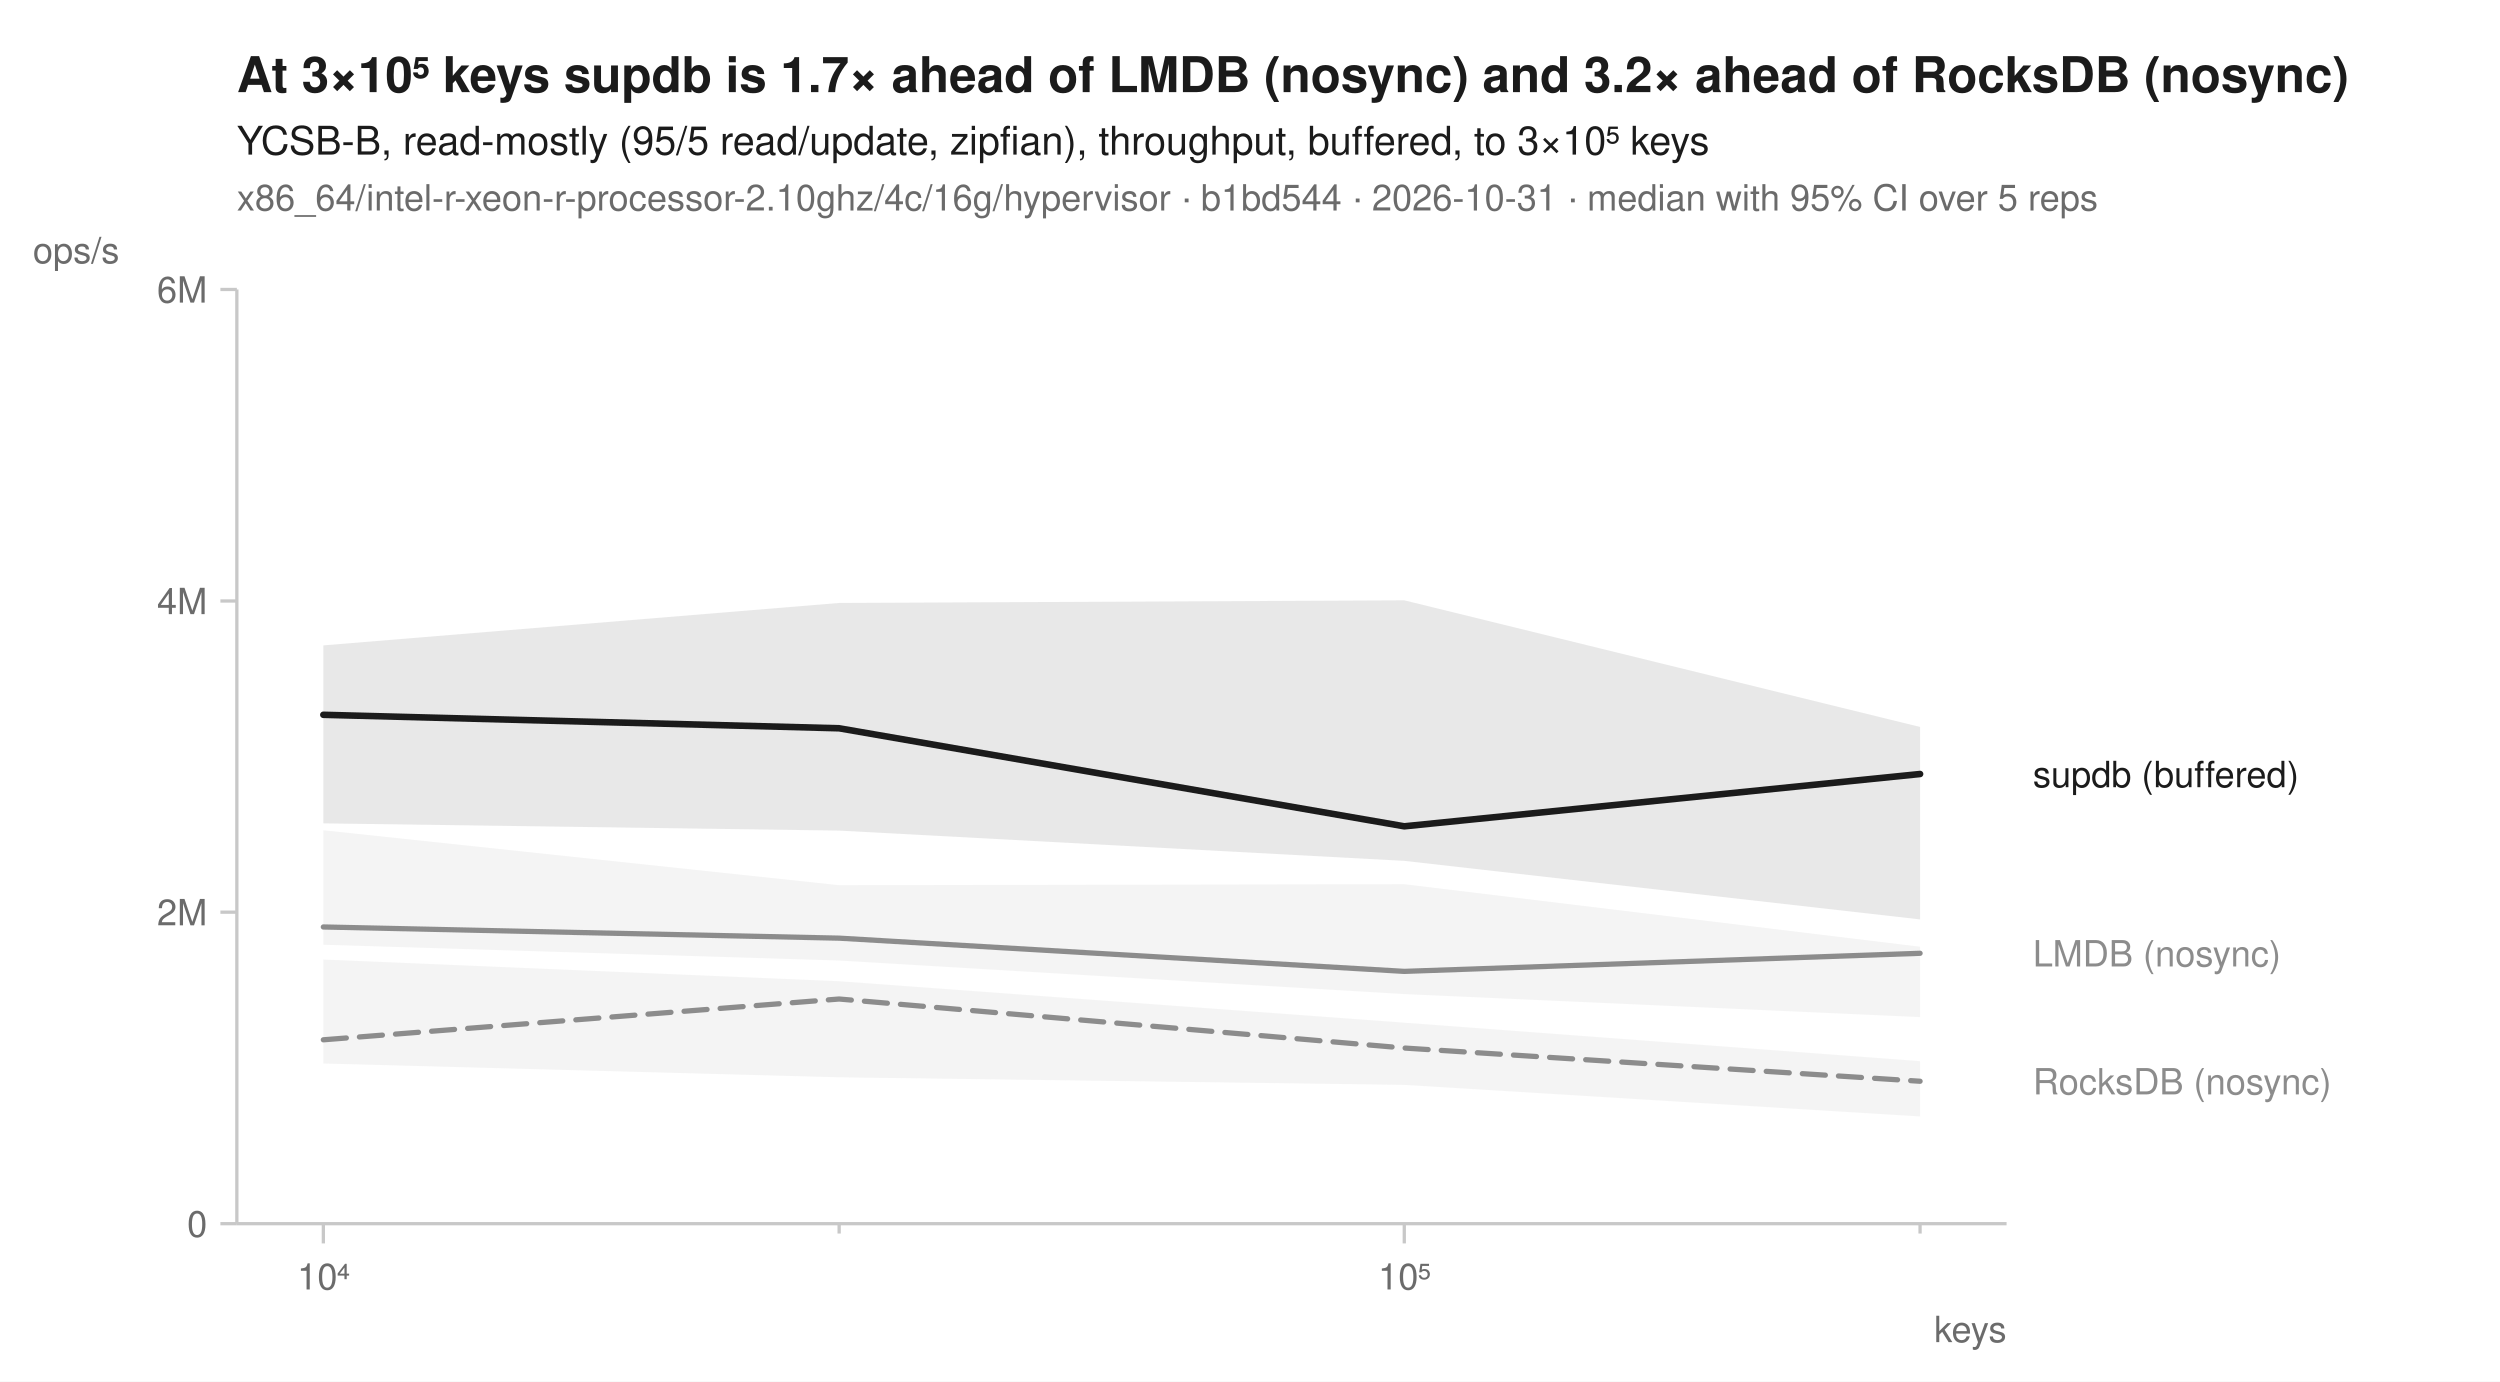
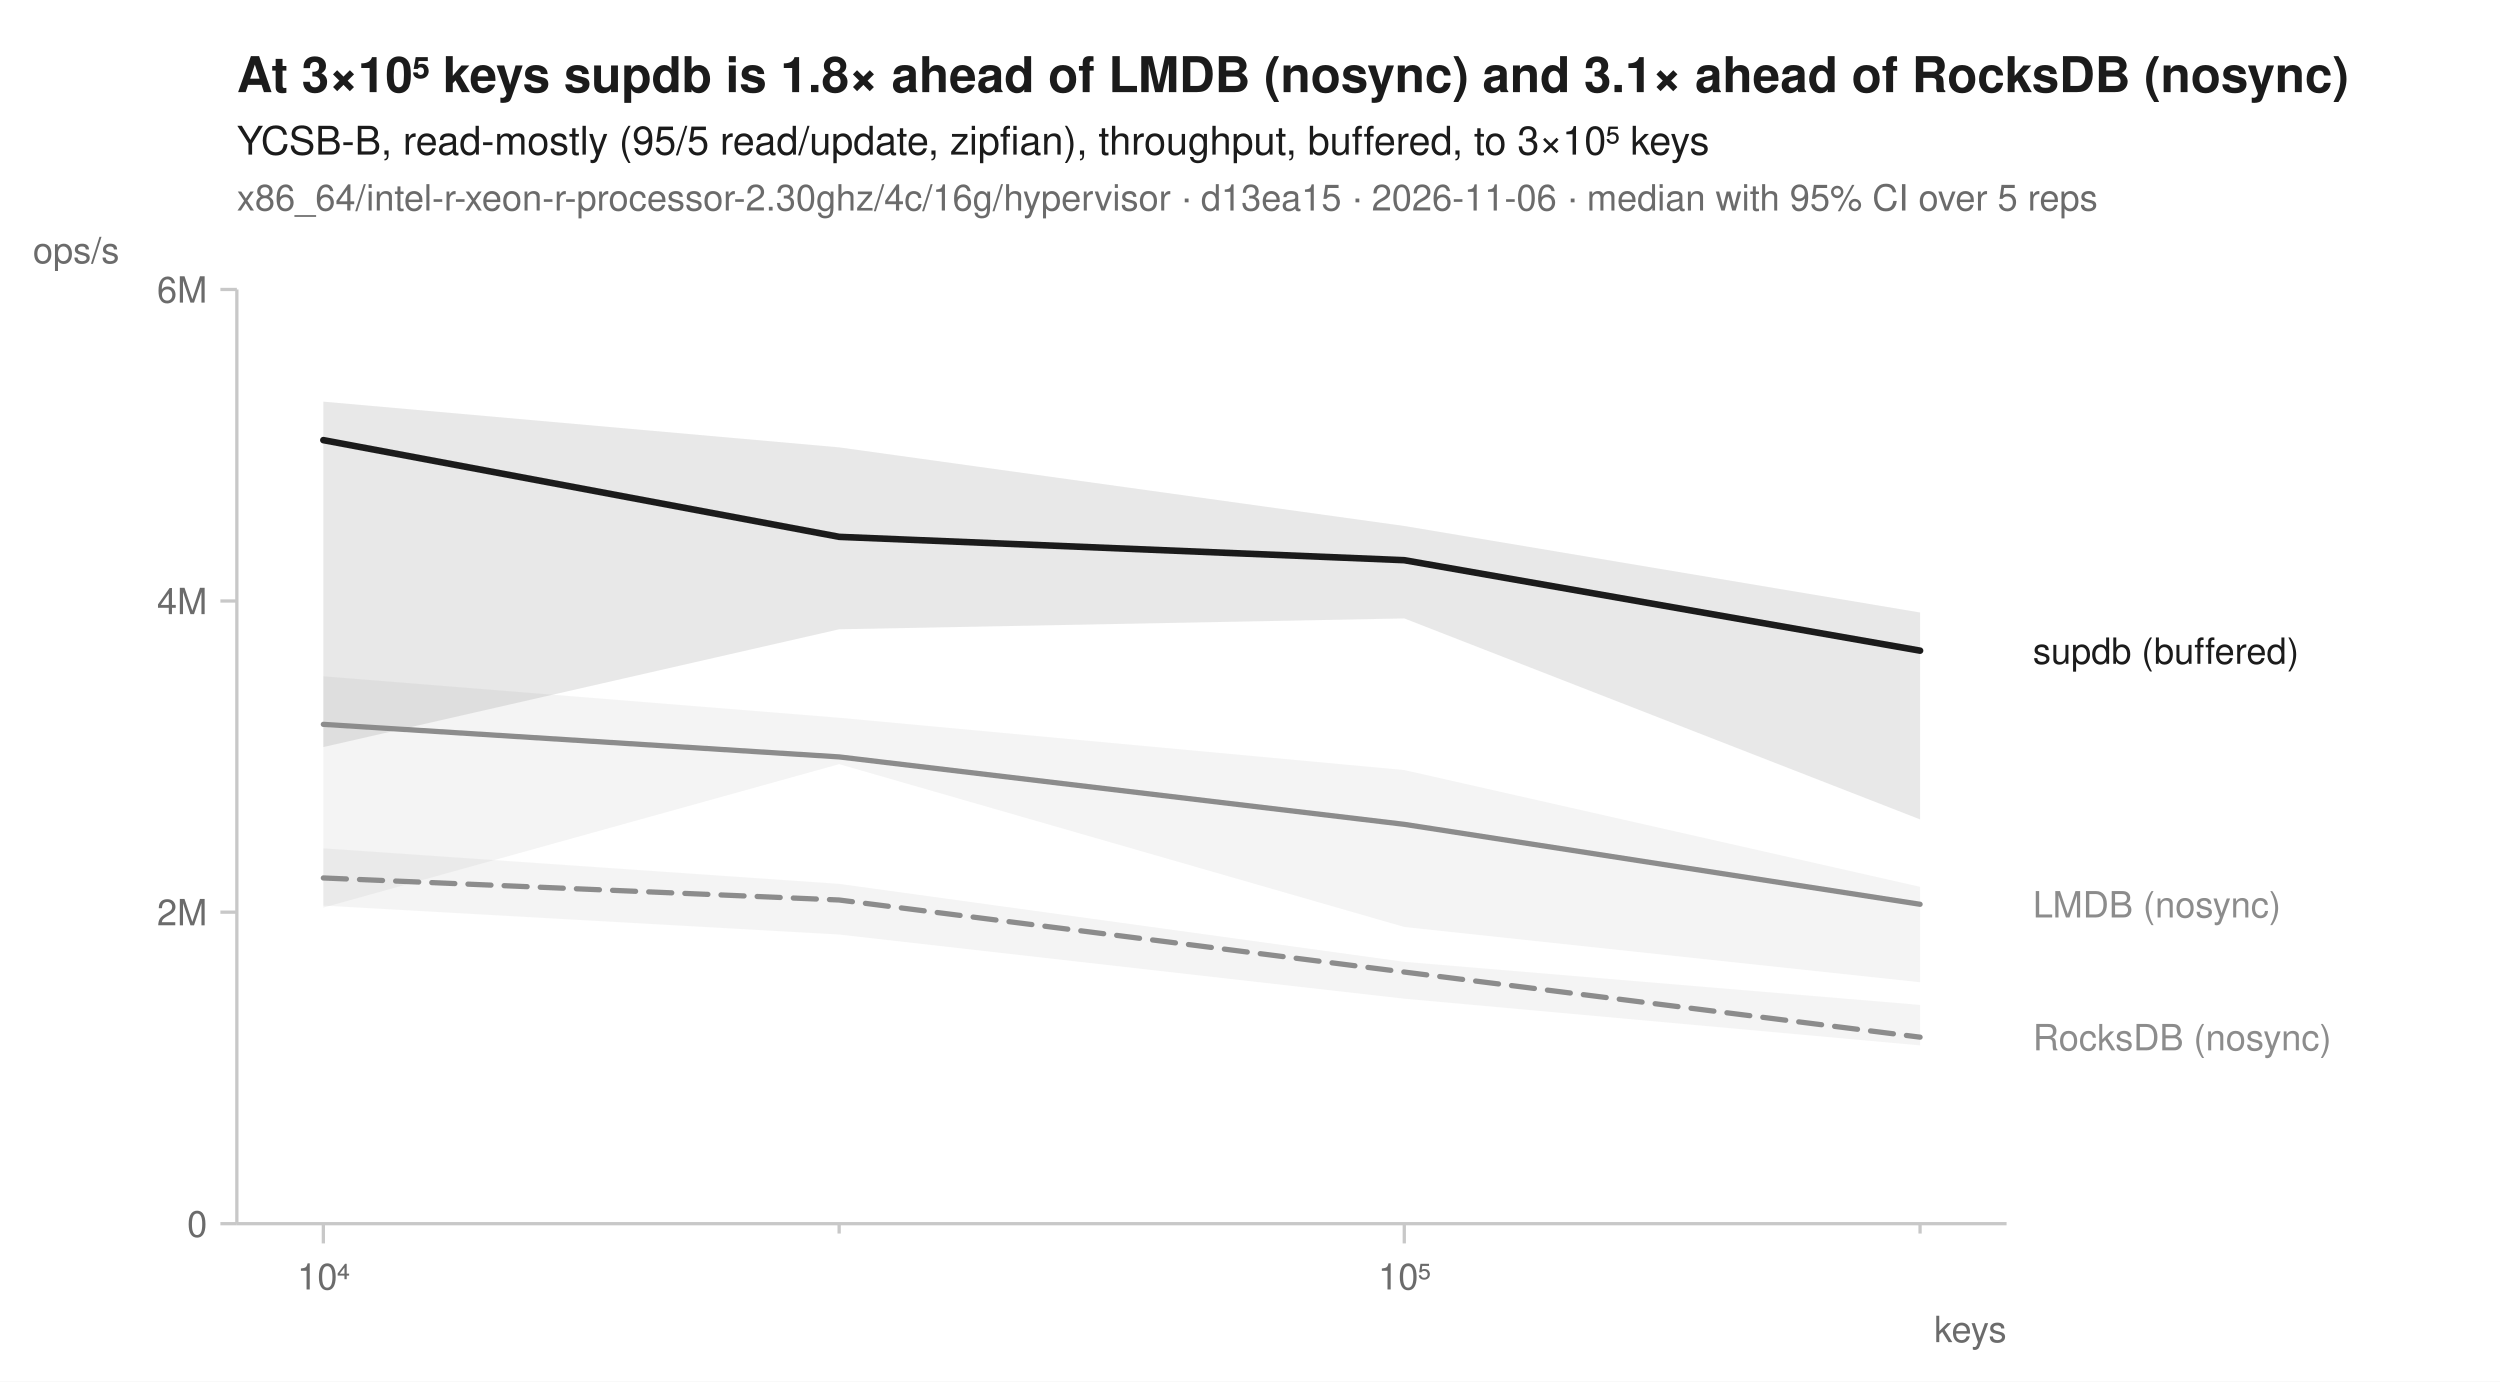
<svg xmlns="http://www.w3.org/2000/svg" width="760" height="420" viewBox="0 0 760 420" font-family="-apple-system, BlinkMacSystemFont, 'Segoe UI', Helvetica, Arial, sans-serif" fill="#1b1b1b">
  <rect width="760" height="420" fill="white" />
-   <text x="72" y="28" font-size="15" font-weight="600">At 3×10⁵ keys supdb is 1.7× ahead of LMDB (nosync) and 3.2× ahead of RocksDB (nosync)</text>
+   <text x="72" y="28" font-size="15" font-weight="600">At 3×10⁵ keys supdb is 1.8× ahead of LMDB (nosync) and 3.1× ahead of RocksDB (nosync)</text>
  <text x="72" y="47" font-size="12">YCSB-B, read-mostly (95/5 read/update, zipfian), throughput, buffered, to 3×10⁵ keys</text>
-   <text x="72" y="64" font-size="11" fill="#6b6b6b">x86_64/intel-r-xeon-r-processor-2.10ghz/4c/16g/hypervisor · b1bd544 · 2026-10-31 · median with 95% CI over 5 reps</text>
+   <text x="72" y="64" font-size="11" fill="#6b6b6b">x86_64/intel-r-xeon-r-processor-2.30ghz/4c/16g/hypervisor · d13ea15 · 2026-11-06 · median with 95% CI over 5 reps</text>
  <line x1="72" y1="372" x2="610" y2="372" stroke="#c8c8c8" stroke-width="1" />
  <line x1="72" y1="88" x2="72" y2="372" stroke="#c8c8c8" stroke-width="1" />
  <line x1="98.3" y1="372" x2="98.3" y2="378" stroke="#c8c8c8" stroke-width="1" />
  <text x="98.3" y="392" font-size="11" text-anchor="middle" fill="#6b6b6b">10⁴</text>
  <line x1="255.1" y1="372" x2="255.1" y2="375" stroke="#c8c8c8" stroke-width="1" />
  <line x1="426.9" y1="372" x2="426.9" y2="378" stroke="#c8c8c8" stroke-width="1" />
  <text x="426.9" y="392" font-size="11" text-anchor="middle" fill="#6b6b6b">10⁵</text>
  <line x1="583.7" y1="372" x2="583.7" y2="375" stroke="#c8c8c8" stroke-width="1" />
  <text x="610" y="408" font-size="11" text-anchor="end" fill="#6b6b6b">keys</text>
  <line x1="67" y1="372.0" x2="72" y2="372.0" stroke="#c8c8c8" stroke-width="1" />
  <text x="63" y="376.0" font-size="11" text-anchor="end" fill="#6b6b6b">0</text>
  <line x1="67" y1="277.3" x2="72" y2="277.3" stroke="#c8c8c8" stroke-width="1" />
  <text x="63" y="281.3" font-size="11" text-anchor="end" fill="#6b6b6b">2M</text>
  <line x1="67" y1="182.7" x2="72" y2="182.7" stroke="#c8c8c8" stroke-width="1" />
  <text x="63" y="186.7" font-size="11" text-anchor="end" fill="#6b6b6b">4M</text>
  <line x1="67" y1="88.0" x2="72" y2="88.0" stroke="#c8c8c8" stroke-width="1" />
  <text x="63" y="92.0" font-size="11" text-anchor="end" fill="#6b6b6b">6M</text>
  <text x="10" y="80" font-size="11" text-anchor="start" fill="#6b6b6b">ops/s</text>
-   <path d="M98.3,291.7 L255.1,298.3 L426.9,310.9 L583.7,322.6 L583.7,339.4 L426.9,329.8 L255.1,327.5 L98.3,323.3 Z" fill="#8c8c8c" fill-opacity="0.10" />
-   <path d="M98.3,252.4 L255.1,269.1 L426.9,268.8 L583.7,287.8 L583.7,309.2 L426.9,302.2 L255.1,292.0 L98.3,287.2 Z" fill="#8c8c8c" fill-opacity="0.10" />
-   <path d="M98.3,196.2 L255.1,183.3 L426.9,182.5 L583.7,221.0 L583.7,279.5 L426.9,261.7 L255.1,252.5 L98.3,250.3 Z" fill="#1b1b1b" fill-opacity="0.10" />
-   <path d="M98.3,316.1 L255.1,303.7 L426.9,318.6 L583.7,328.7 " fill="none" stroke="#8c8c8c" stroke-width="1.6" stroke-linejoin="round" stroke-linecap="round" stroke-dasharray="7,4" />
-   <path d="M98.3,281.8 L255.1,285.2 L426.9,295.3 L583.7,289.8 " fill="none" stroke="#8c8c8c" stroke-width="1.6" stroke-linejoin="round" stroke-linecap="round" />
-   <path d="M98.3,217.3 L255.1,221.4 L426.9,251.2 L583.7,235.3 " fill="none" stroke="#1b1b1b" stroke-width="2" stroke-linejoin="round" stroke-linecap="round" />
-   <text x="618.0" y="239.3" font-size="11" fill="#1b1b1b">supdb (buffered)</text>
-   <text x="618.0" y="293.8" font-size="11" fill="#8c8c8c">LMDB (nosync)</text>
-   <text x="618.0" y="332.7" font-size="11" fill="#8c8c8c">RocksDB (nosync)</text>
+   <path d="M98.3,257.9 L255.1,268.7 L426.9,292.4 L583.7,305.5 L583.7,317.8 L426.9,303.6 L255.1,284.1 L98.3,275.3 Z" fill="#8c8c8c" fill-opacity="0.10" />
+   <path d="M98.3,205.6 L255.1,218.2 L426.9,234.1 L583.7,269.6 L583.7,298.6 L426.9,281.8 L255.1,232.3 L98.3,275.9 Z" fill="#8c8c8c" fill-opacity="0.10" />
+   <path d="M98.3,122.1 L255.1,136.0 L426.9,159.9 L583.7,186.2 L583.7,249.1 L426.9,188.0 L255.1,191.3 L98.3,227.1 Z" fill="#1b1b1b" fill-opacity="0.10" />
+   <path d="M98.3,266.9 L255.1,273.6 L426.9,295.5 L583.7,315.3 " fill="none" stroke="#8c8c8c" stroke-width="1.6" stroke-linejoin="round" stroke-linecap="round" stroke-dasharray="7,4" />
+   <path d="M98.3,220.2 L255.1,230.1 L426.9,250.6 L583.7,274.9 " fill="none" stroke="#8c8c8c" stroke-width="1.6" stroke-linejoin="round" stroke-linecap="round" />
+   <path d="M98.3,133.8 L255.1,163.2 L426.9,170.3 L583.7,197.8 " fill="none" stroke="#1b1b1b" stroke-width="2" stroke-linejoin="round" stroke-linecap="round" />
+   <text x="618.0" y="201.8" font-size="11" fill="#1b1b1b">supdb (buffered)</text>
+   <text x="618.0" y="278.9" font-size="11" fill="#8c8c8c">LMDB (nosync)</text>
+   <text x="618.0" y="319.3" font-size="11" fill="#8c8c8c">RocksDB (nosync)</text>
</svg>
